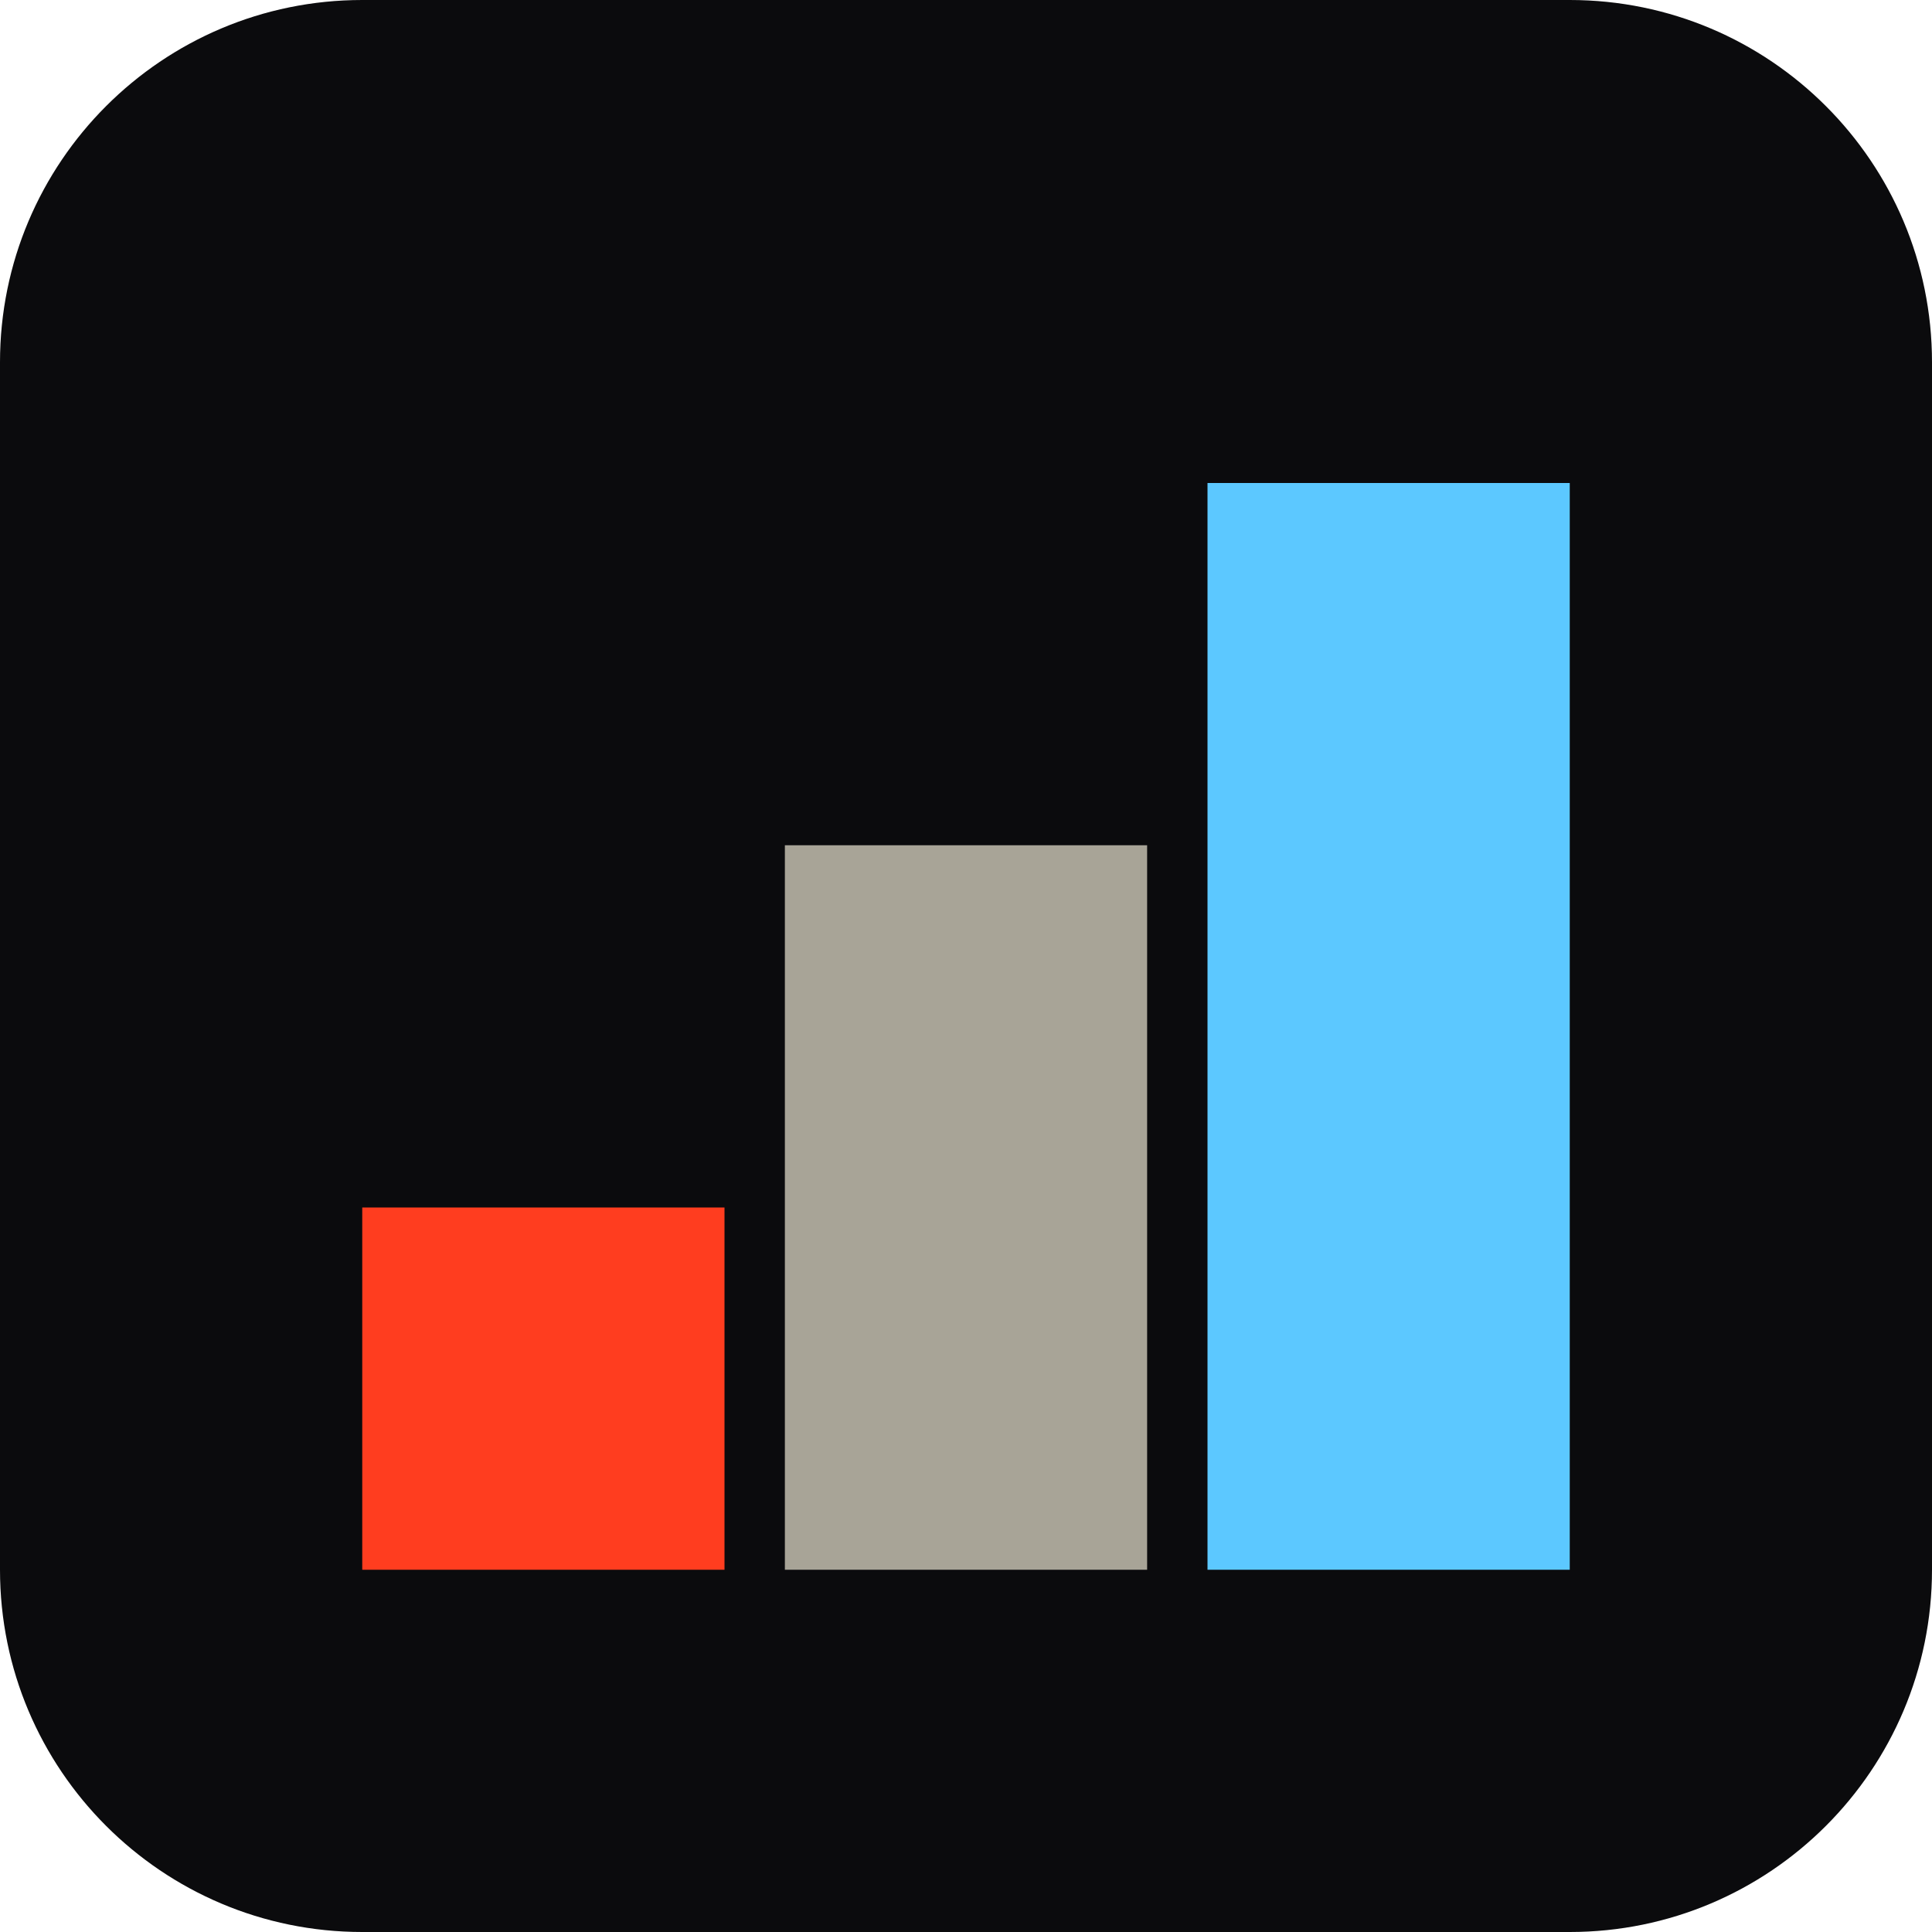
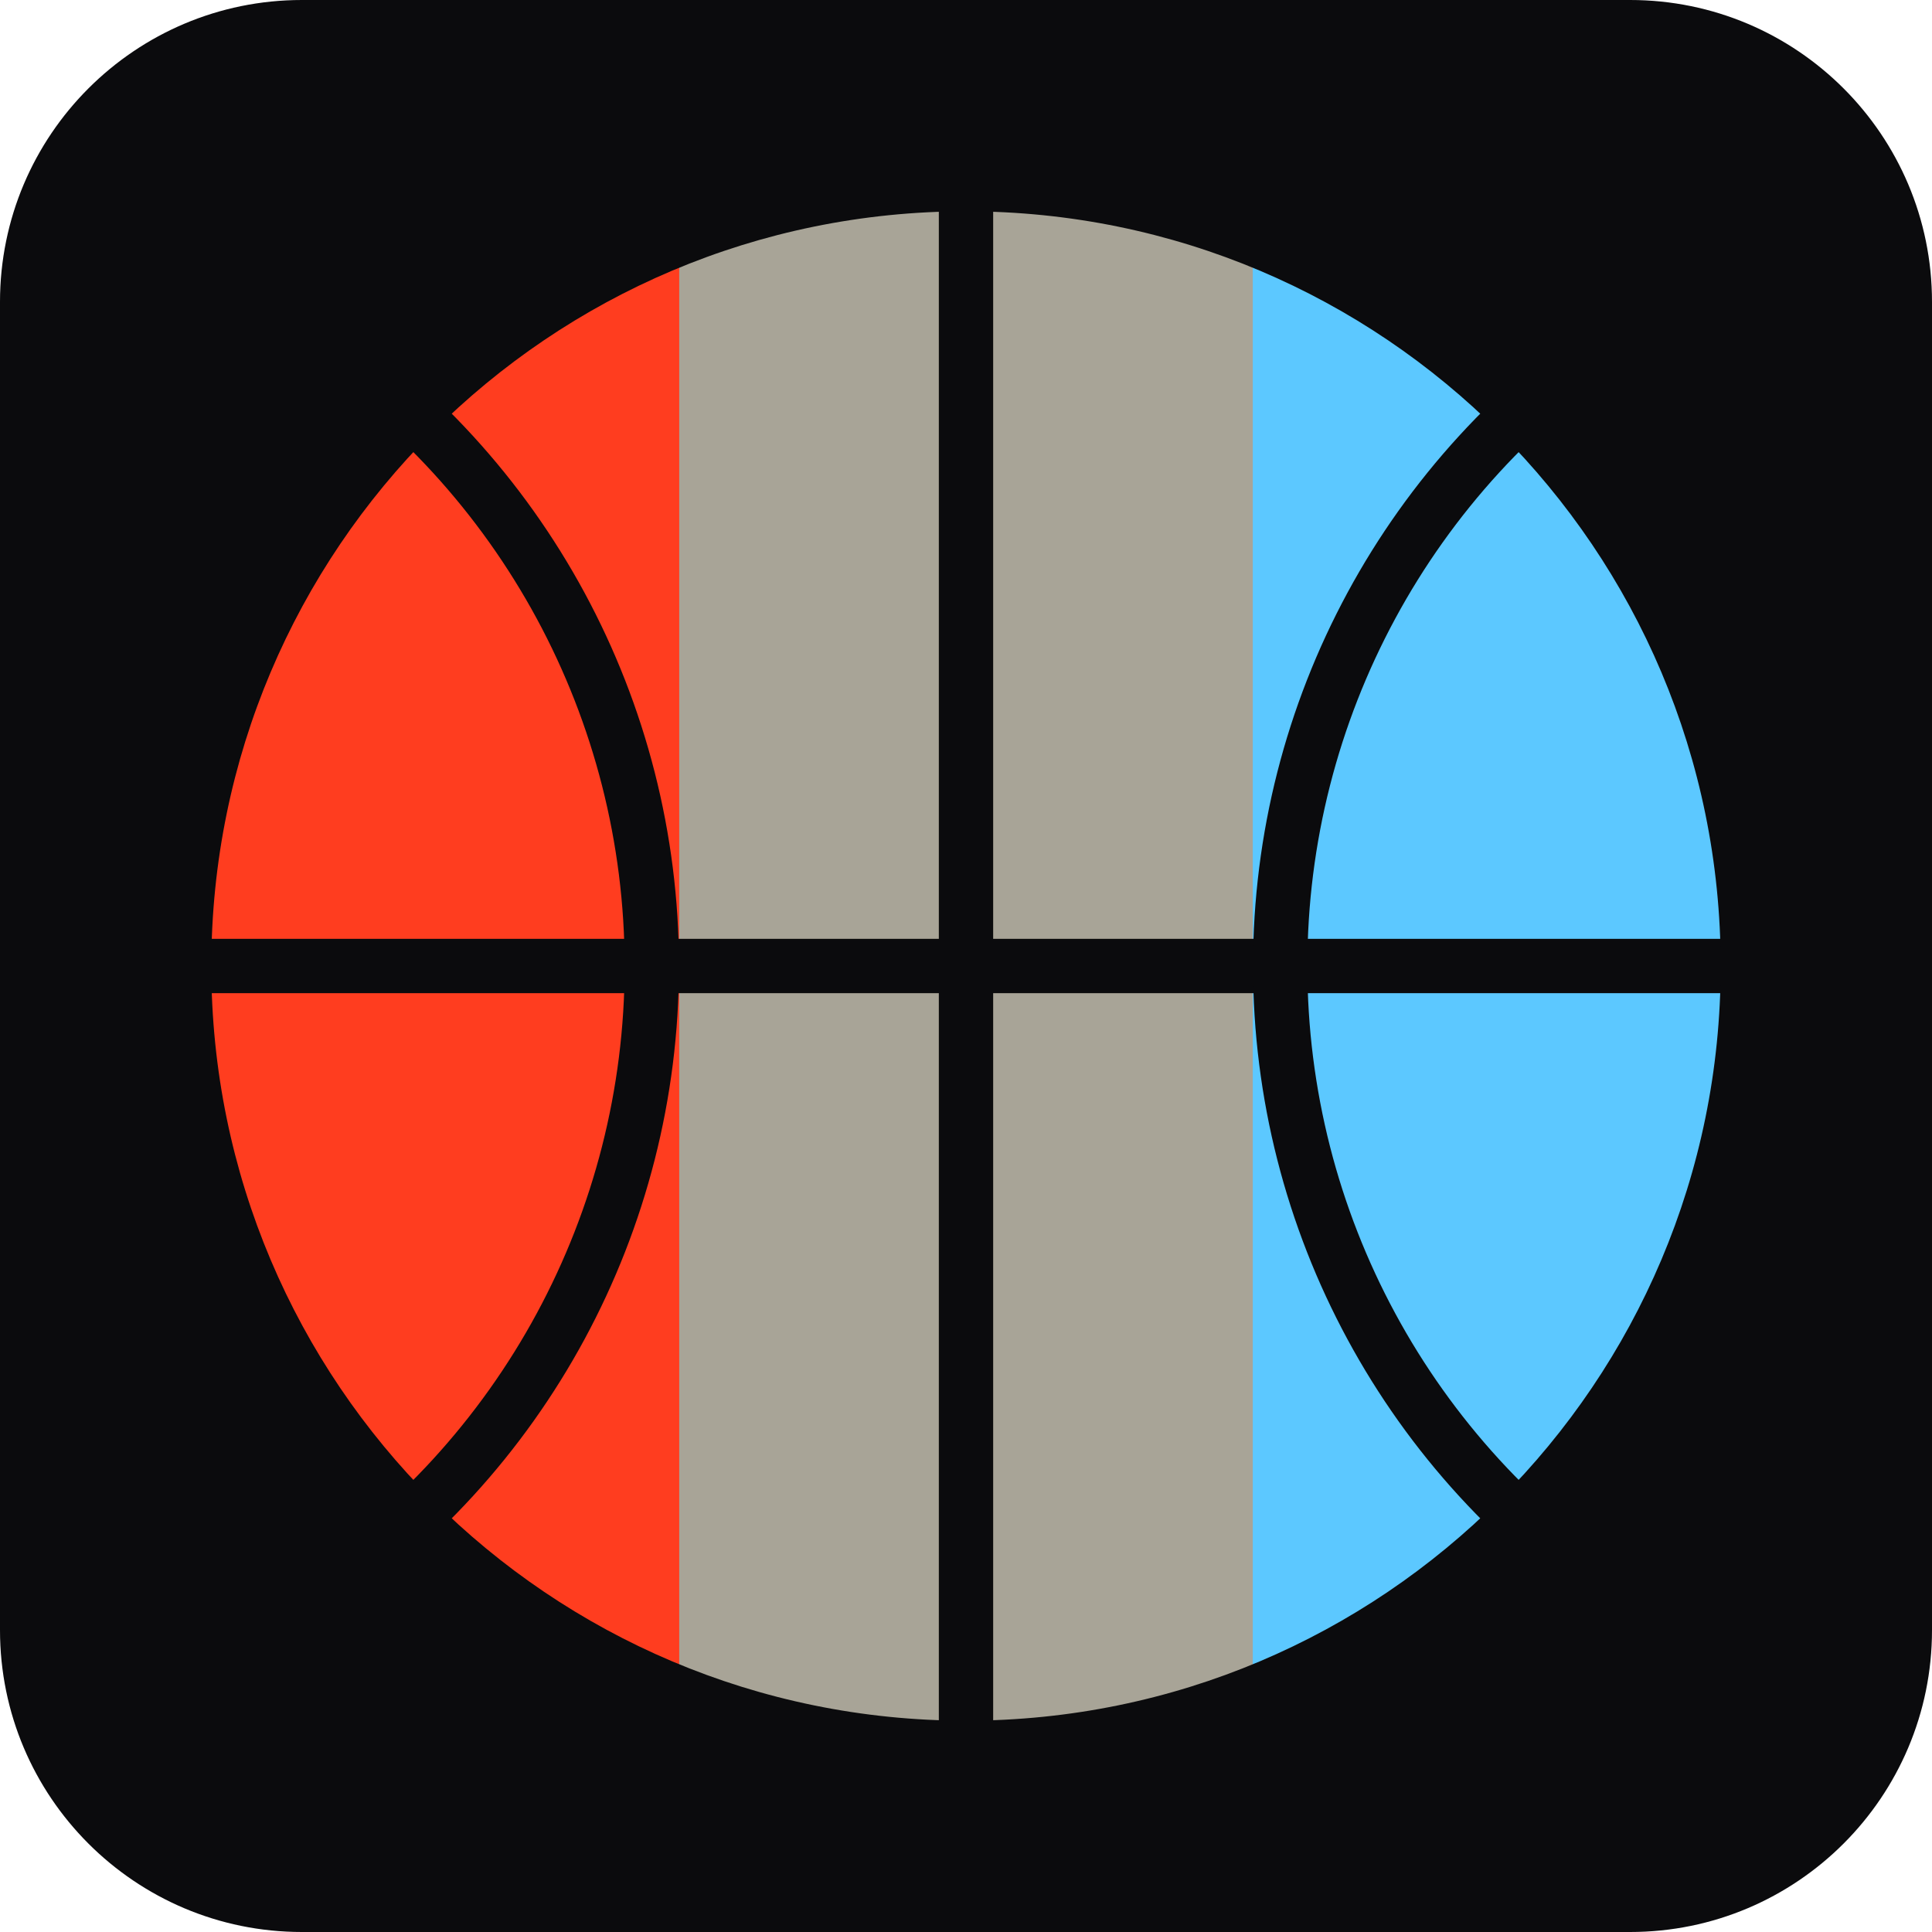
<svg xmlns="http://www.w3.org/2000/svg" viewBox="0 0 32 32">
-   <rect width="32" height="32" rx="6" fill="#0b0b0d" />
-   <rect x="6" y="20" width="6" height="6" fill="#ff3d1f" />
-   <rect x="13" y="14" width="6" height="12" fill="#a8a497" />
-   <rect x="20" y="8" width="6" height="18" fill="#5cc8ff" />
+   <rect x="3" y="3" width="26" height="26" fill="#a8a497" />
+   <rect x="3" y="3" width="8.25" height="26" fill="#ff3d1f" />
+   <rect x="20.75" y="3" width="8.25" height="26" fill="#5cc8ff" />
+   <g fill="none" stroke="#0b0b0d" stroke-width="0.9">
+     <path d="M16 3v26M3 16h26" />
+     <path d="M5.12 5.5A12.55 12.55 0 0 1 5.12 26.5M26.88 5.5A12.55 12.55 0 0 0 26.88 26.5" />
+   </g>
+   <path fill="#0b0b0d" fill-rule="evenodd" d="M5 0h22a5 5 0 0 1 5 5v22a5 5 0 0 1-5 5H5a5 5 0 0 1-5-5V5a5 5 0 0 1 5-5ZM16 3.5a12.5 12.5 0 1 0 0 25a12.5 12.5 0 1 0 0-25Z" />
</svg>
